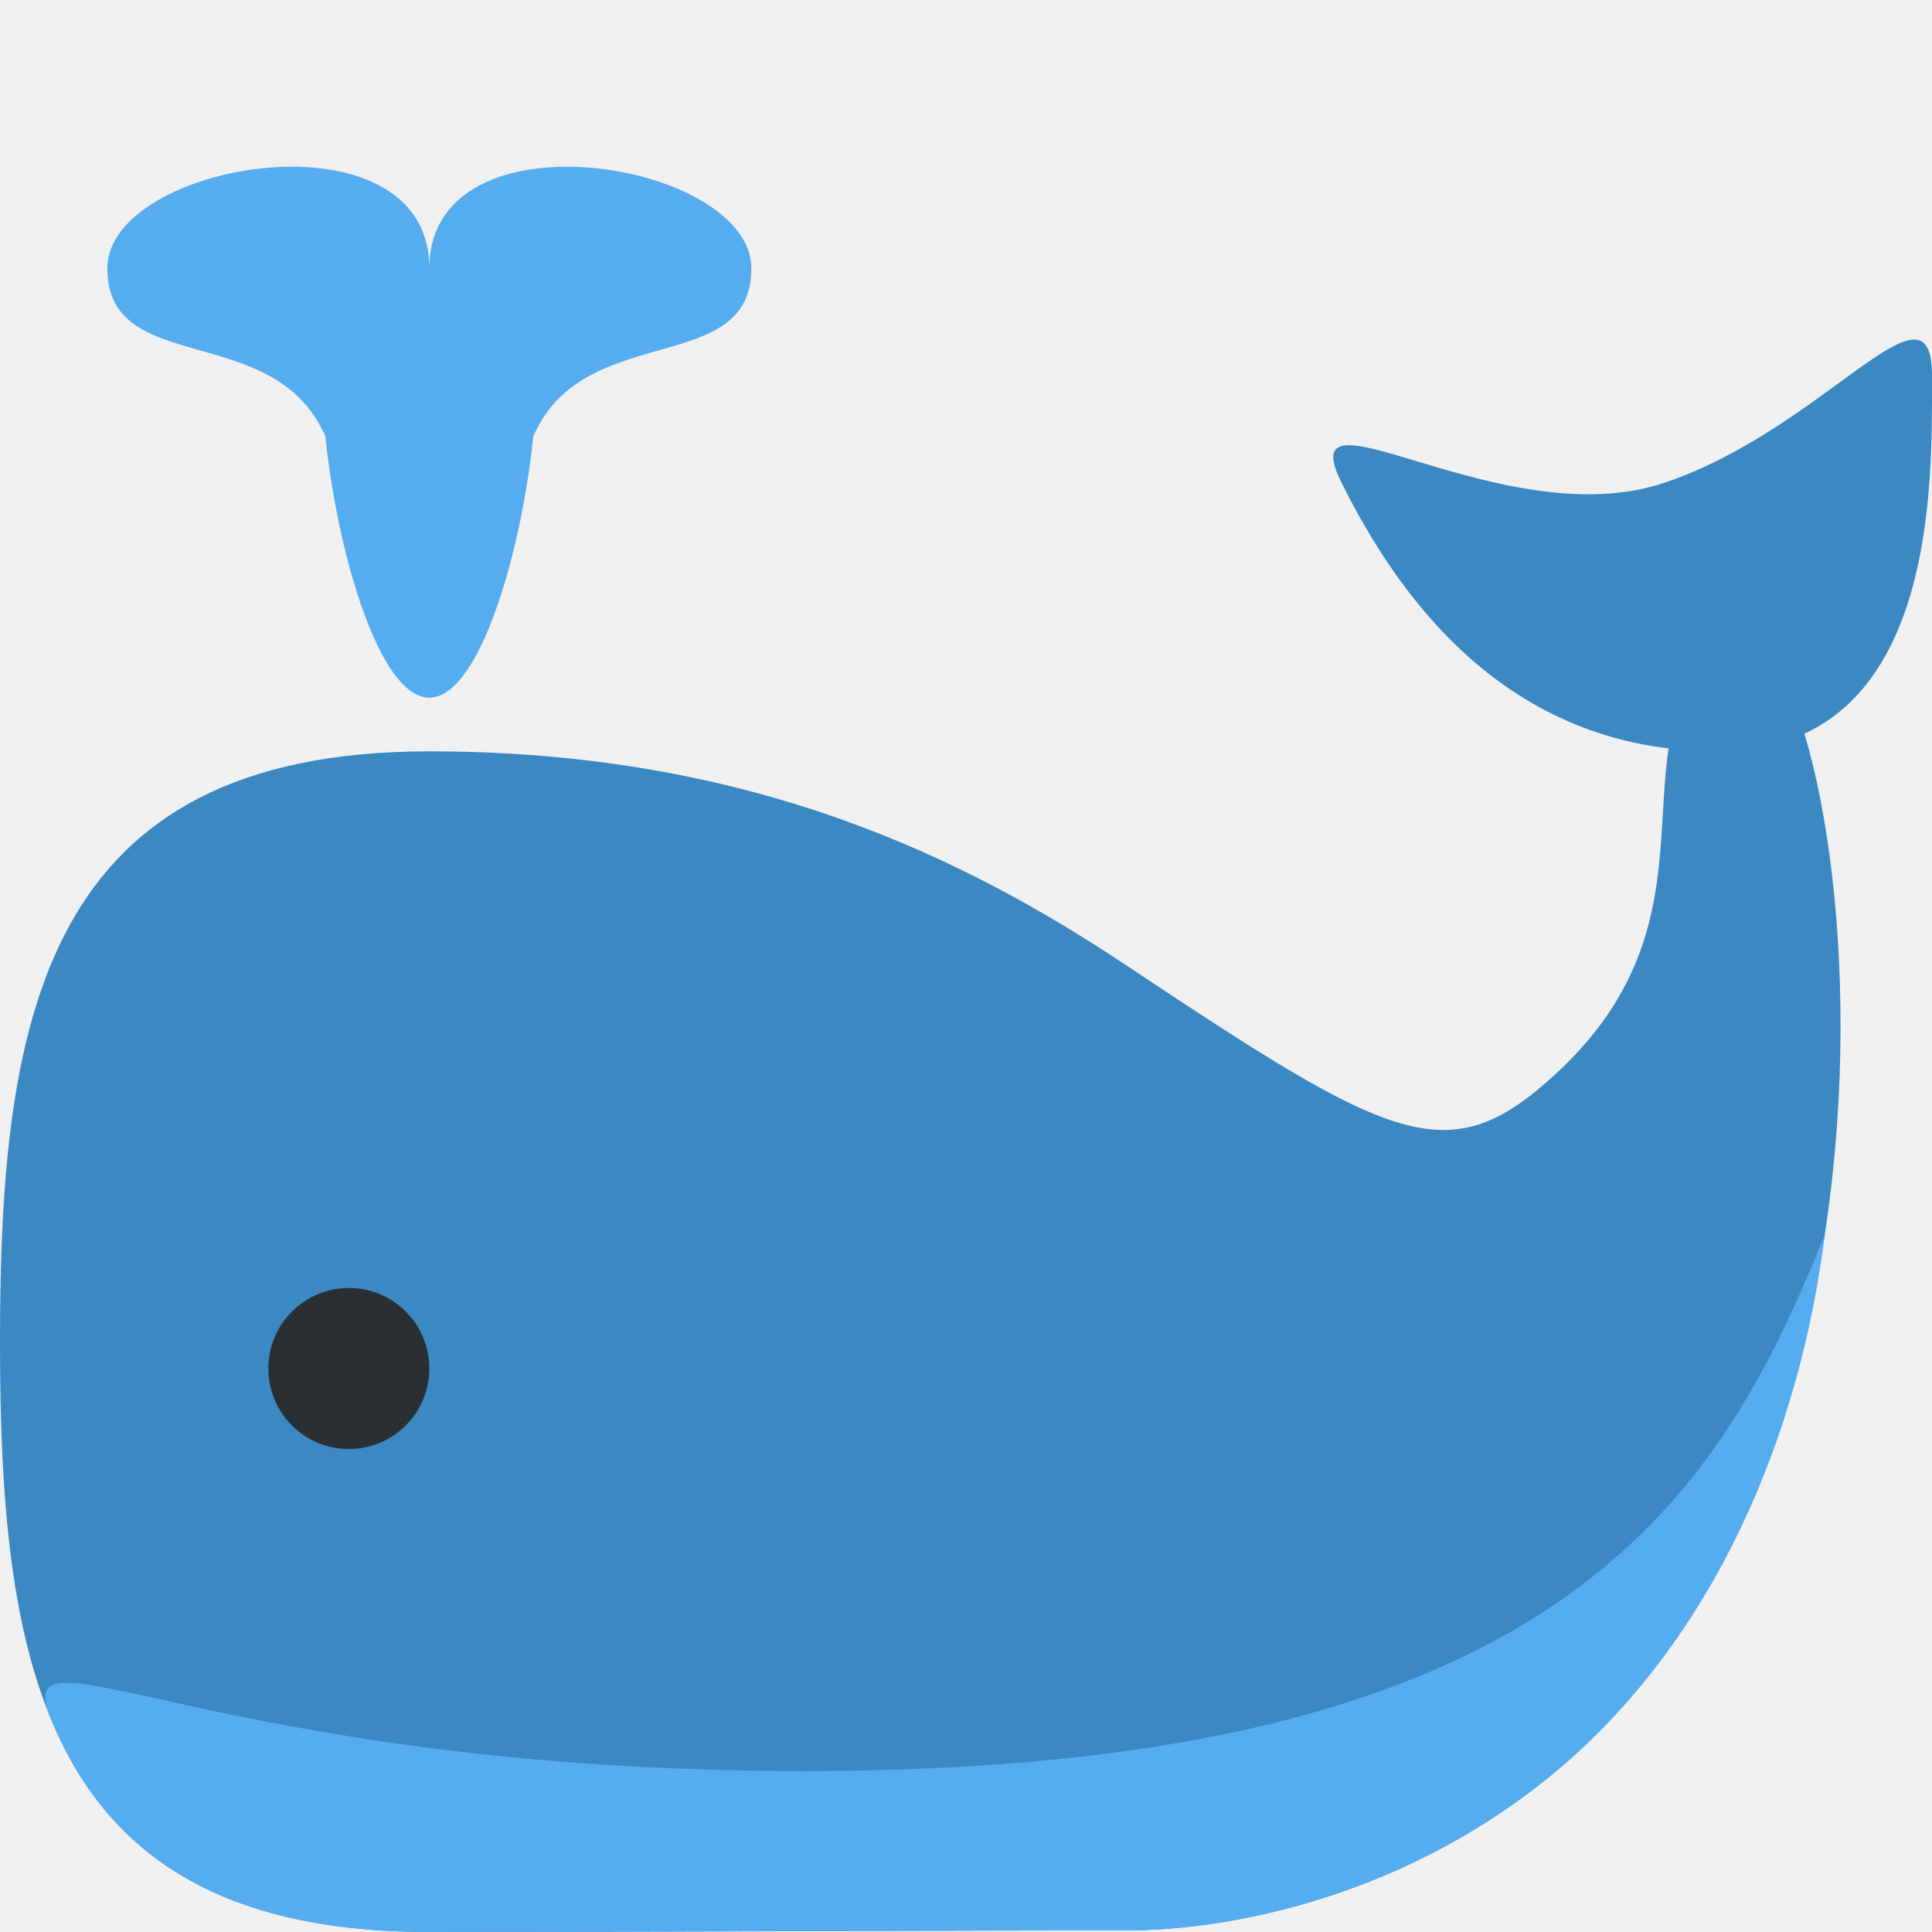
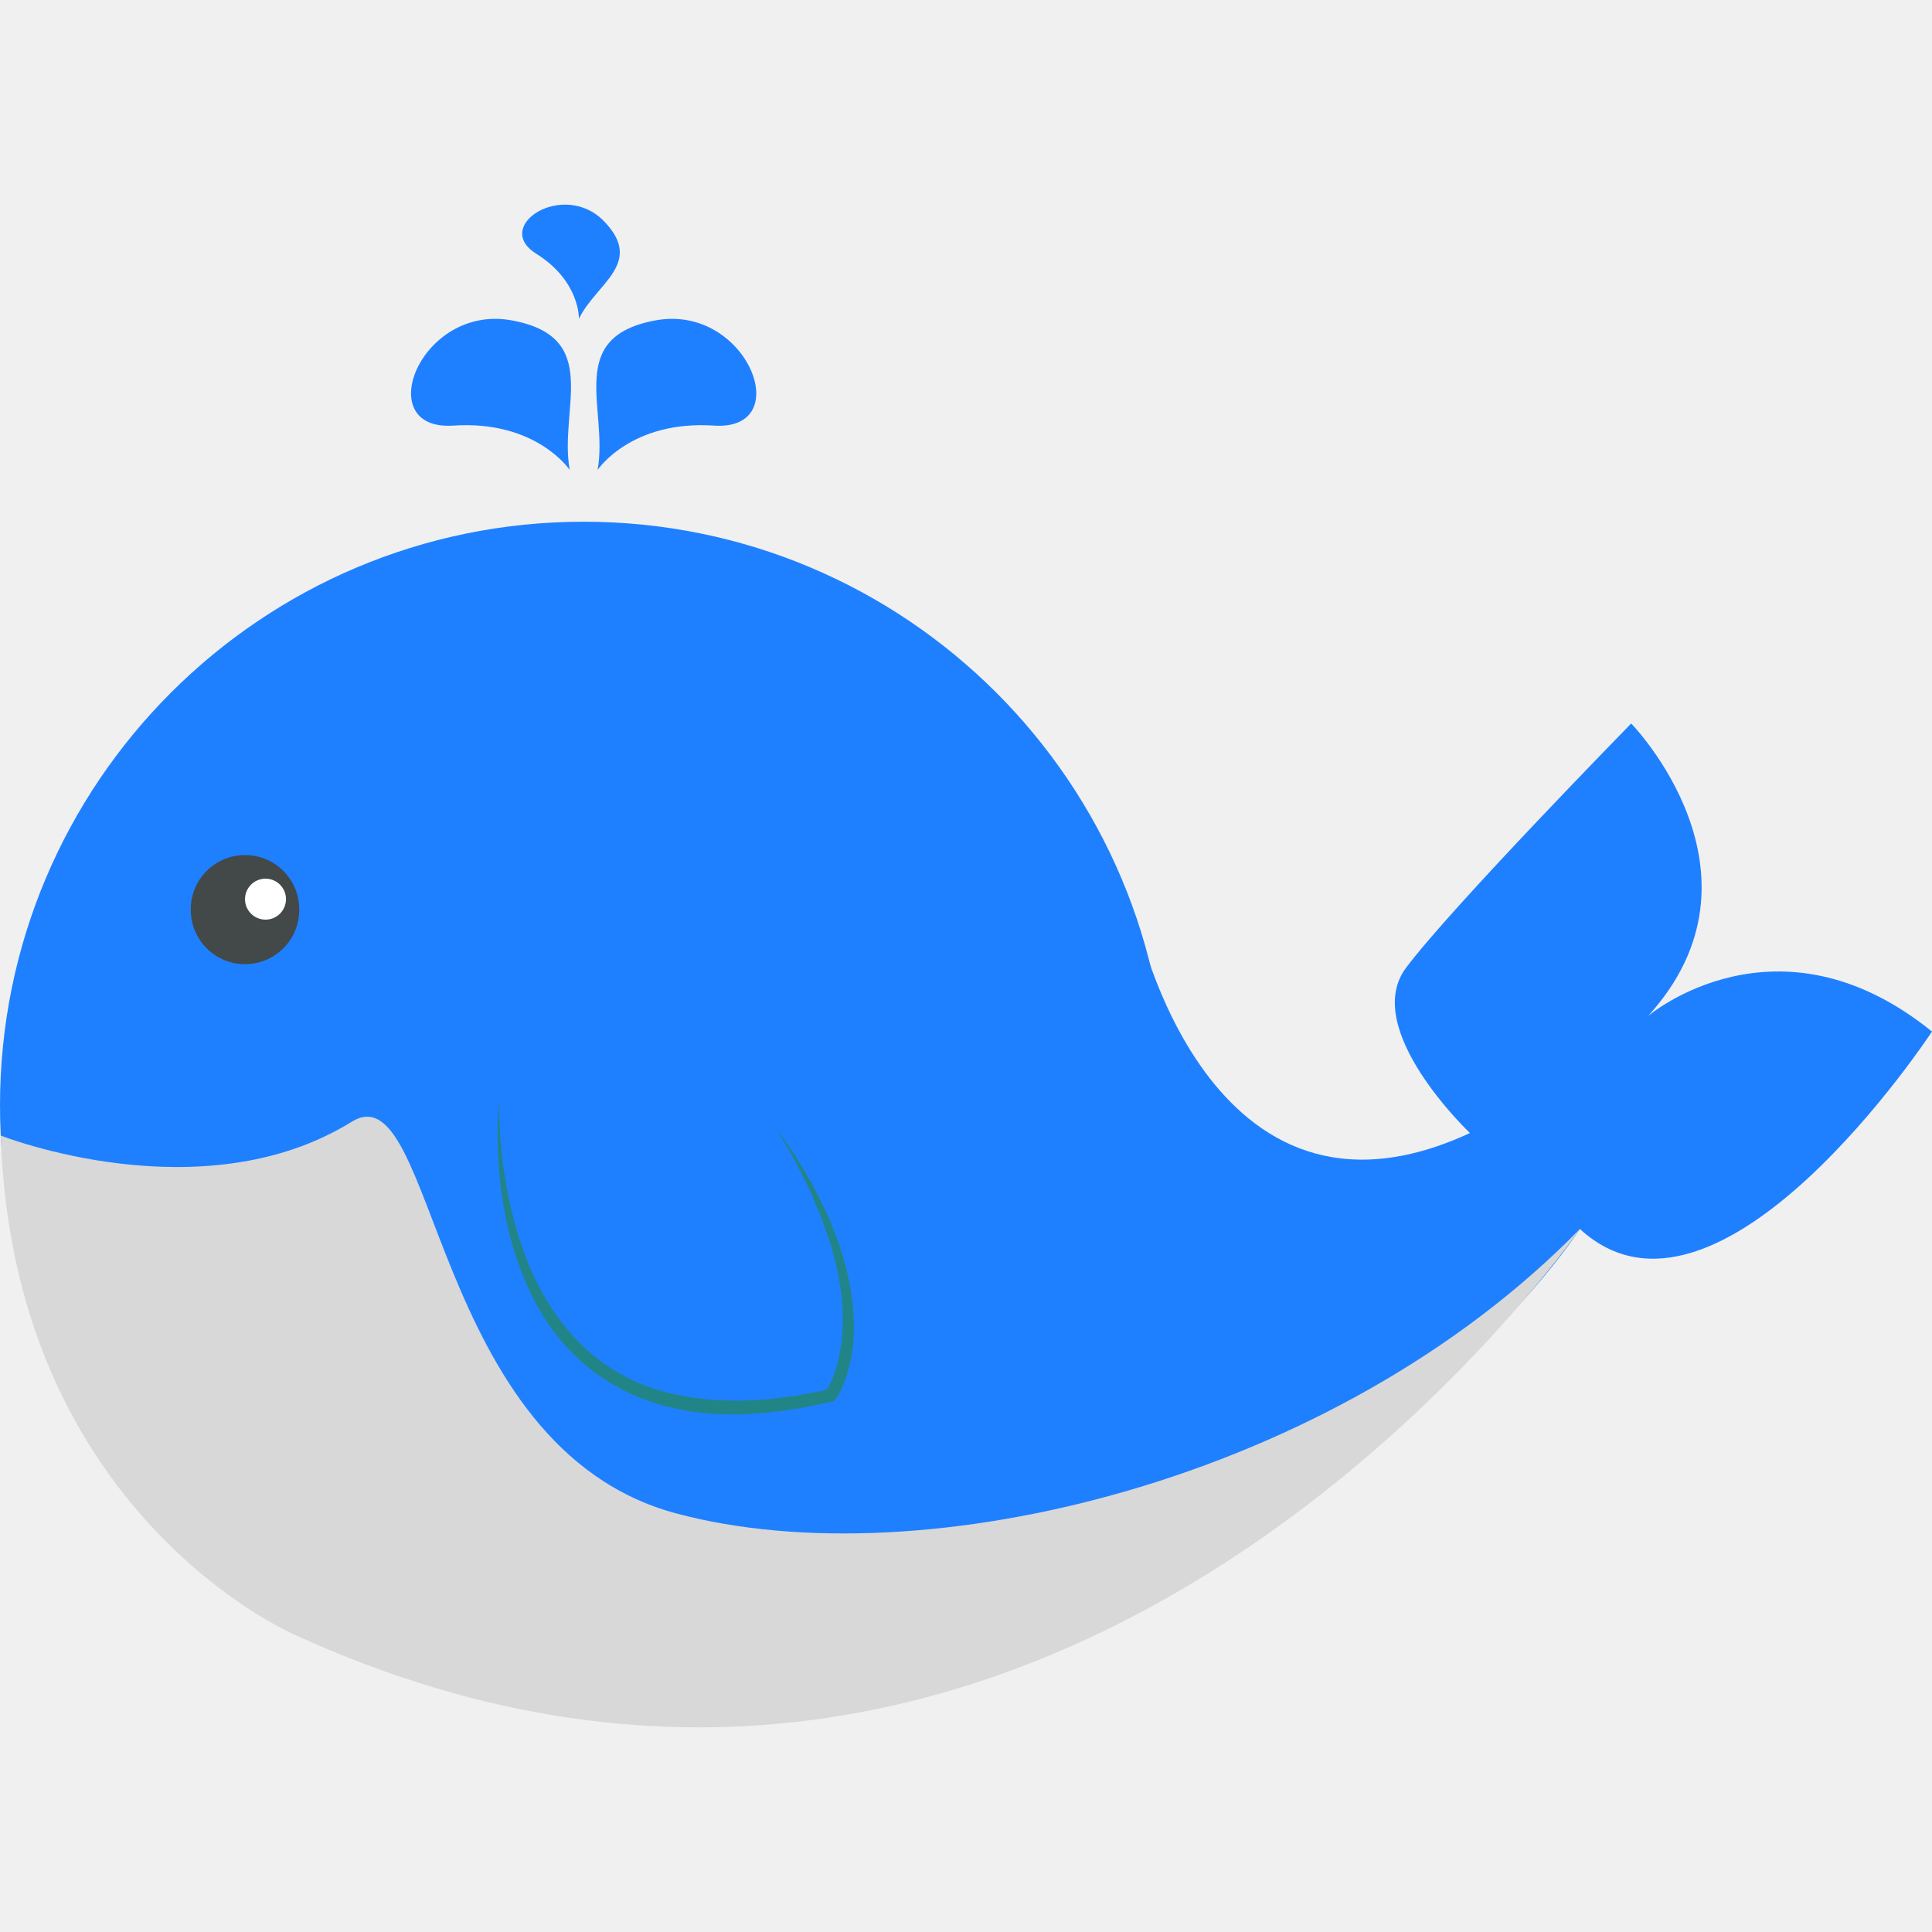
- <svg xmlns="http://www.w3.org/2000/svg" viewBox="0 0 36 36">
-   <path fill="#3B88C3" d="M32 12c2.122-2.122 5 14.312-3 21-2.757 2.305-6 2.969-8 2.969-2.371 0-10.029.031-13 .031-7.18 0-8-4.925-8-11s.82-11 8-11c6 0 10 2 13 3.996 4.977 3.312 5.992 3.861 8 2.004 3.213-2.97 1-6 3-8z" />
-   <path fill="#55ACEE" d="M34.003 23c-.465 3.727-2.041 7.523-5.003 10-2.757 2.305-6 2.969-8 2.969-2.371 0-10.029.031-13 .031-4.035 0-6.062-1.555-7.062-3.996C.157 30.102 4 33 15 33c14 0 17-5 19.003-10z" />
-   <path fill="#3B88C3" d="M32 14c4.123 0 4-5 4-7s-2 1-5 2-7-2-6 0 3 5 7 5z" />
-   <path fill="#55ACEE" d="M10 7c0 2.209-.896 6-2 6S6 9.209 6 7s.896-2 2-2 2-.209 2 2z" />
-   <path fill="#55ACEE" d="M8 5c0-3-6-2-6 0s3 1 4 3 2-3 2-3zm0 0c0-3 6-2 6 0s-3 1-4 3-2-3-2-3z" />
-   <circle fill="#292F33" cx="6.5" cy="25.5" r="1.5" />
+ <svg xmlns="http://www.w3.org/2000/svg" t="1668176790446" class="icon" viewBox="0 0 1024 1024" version="1.1" p-id="37286" width="200" height="200">
+   <path d="M602.435 486.965s37.342 178.139 176.66 113.563c0 0-58.219-55.21-33.83-87.636 24.374-32.449 119.304-129.428 119.304-129.428s77.58 79.441 9.058 154.943c0 0 68.32-58.061 150.365 8.337 0 0-113.046 172.36-186.611 104.633 0 0-133.03 209.499-452.678 234.519" fill="#1F80FF" p-id="37287" data-spm-anchor-id="a313x.7781069.0.i23" class="selected" />
+   <path d="M301.96 249.085s-17.62-26.438-61.671-23.504c-44.051 2.942-17.62-64.598 30.835-55.795 48.463 8.81 24.967 46.985 30.835 79.299zM306.831 168.998s0.75-19.902-22.701-34.588c-23.459-14.686 14.784-39.285 36.149-17.02 21.38 22.273-4.578 33.034-13.448 51.607zM316.729 249.085s17.62-26.438 61.663-23.504c44.058 2.942 17.635-64.598-30.828-55.795-48.456 8.81-24.967 46.985-30.835 79.299z" fill="#1F80FF" p-id="37288" data-spm-anchor-id="a313x.7781069.0.i24" class="selected" />
+   <path d="M309.337 585.858m-309.337 0a309.337 309.337 0 1 0 618.674 0 309.337 309.337 0 1 0-618.674 0Z" fill="#1F80FF" p-id="37289" data-spm-anchor-id="a313x.7781069.0.i22" class="selected" />
+   <path d="M0.413 601.88s106.374 41.994 186.011-7.324c45.169-27.969 40.966 172.473 172.007 207.593 131.034 35.113 348.533-17.305 478.958-150.77 0 0-275.553 400.763-681.283 215.037 0 0.008-149.389-63.825-155.693-264.536z" fill="#D8D8D8" p-id="37290" />
+   <path d="M264.551 584.004c-0.068 23.669 3.204 47.277 9.831 69.738 1.703 5.598 3.647 11.106 5.853 16.51 2.244 5.381 4.803 10.604 7.587 15.692l4.503 7.422 5.02 7.047 5.456 6.686c1.884 2.161 3.985 4.127 5.966 6.206 4.187 3.902 8.555 7.632 13.365 10.731 2.296 1.718 4.795 3.114 7.324 4.45 2.499 1.396 4.983 2.814 7.669 3.82 5.186 2.439 10.686 4.09 16.187 5.718 5.613 1.156 11.174 2.709 16.952 3.092l8.6 0.901 8.668 0.263c5.786 0.42 11.594-0.398 17.395-0.525 5.786-0.473 11.564-1.388 17.358-2.049l17.215-3.339-1.929 1.268c1.448-2.056 2.792-5.028 3.932-7.722 1.051-2.829 2.019-5.711 2.687-8.69 0.878-2.927 1.103-6.026 1.703-9.028 0.24-3.069 0.653-6.131 0.75-9.223-0.038-3.092 0.12-6.199-0.075-9.305l-0.803-9.313-1.598-9.253c-0.435-3.107-1.486-6.101-2.191-9.155-0.803-3.039-1.508-6.109-2.649-9.065l-3.092-8.938c-1.013-2.994-2.379-5.853-3.565-8.795-1.238-2.912-2.394-5.868-3.715-8.75-2.882-5.643-5.621-11.392-8.638-16.99l-9.553-16.562 10.829 15.804c3.369 5.426 6.484 11.024 9.748 16.547 1.508 2.822 2.867 5.741 4.3 8.6 1.366 2.912 2.979 5.711 4.127 8.72l3.512 8.998c1.268 2.972 2.116 6.094 3.054 9.185 0.848 3.114 2.034 6.146 2.612 9.343l2.011 9.531 1.208 9.703c0.33 3.249 0.293 6.529 0.458 9.808 0.023 3.279-0.278 6.566-0.443 9.853-0.585 3.257-0.795 6.566-1.711 9.786a73.738 73.738 0 0 1-2.844 9.583c-1.328 3.174-2.499 6.109-4.675 9.32l-0.683 1.013-1.246 0.255-17.605 3.64c-5.958 0.773-11.894 1.771-17.883 2.349-6.026 0.218-12.014 1.111-18.078 0.773l-9.08-0.173c-3.017-0.195-6.034-0.66-9.05-0.991-6.056-0.48-11.977-2.184-17.898-3.497-5.838-1.794-11.662-3.64-17.185-6.311-2.852-1.111-5.493-2.657-8.157-4.187a59.059 59.059 0 0 1-7.775-4.855c-5.103-3.384-9.726-7.422-14.131-11.639-2.079-2.229-4.277-4.353-6.251-6.671l-5.673-7.159-4.998-7.609-4.413-7.94a170.094 170.094 0 0 1-7.257-16.547 194.108 194.108 0 0 1-5.366-17.17 210.647 210.647 0 0 1-3.7-17.545 244.349 244.349 0 0 1-2.034-17.755c-0.901-11.864-1.111-23.789 0.06-35.601z" fill="#218588" p-id="37291" />
+   <path d="M129.863 482.11m-28.757 0a28.757 28.757 0 1 0 57.513 0 28.757 28.757 0 1 0-57.513 0Z" fill="#434849" p-id="37292" />
+   <path d="M140.722 476.572m-10.859 0a10.859 10.859 0 1 0 21.718 0 10.859 10.859 0 1 0-21.718 0Z" fill="#FFFFFF" p-id="37293" />
</svg>
